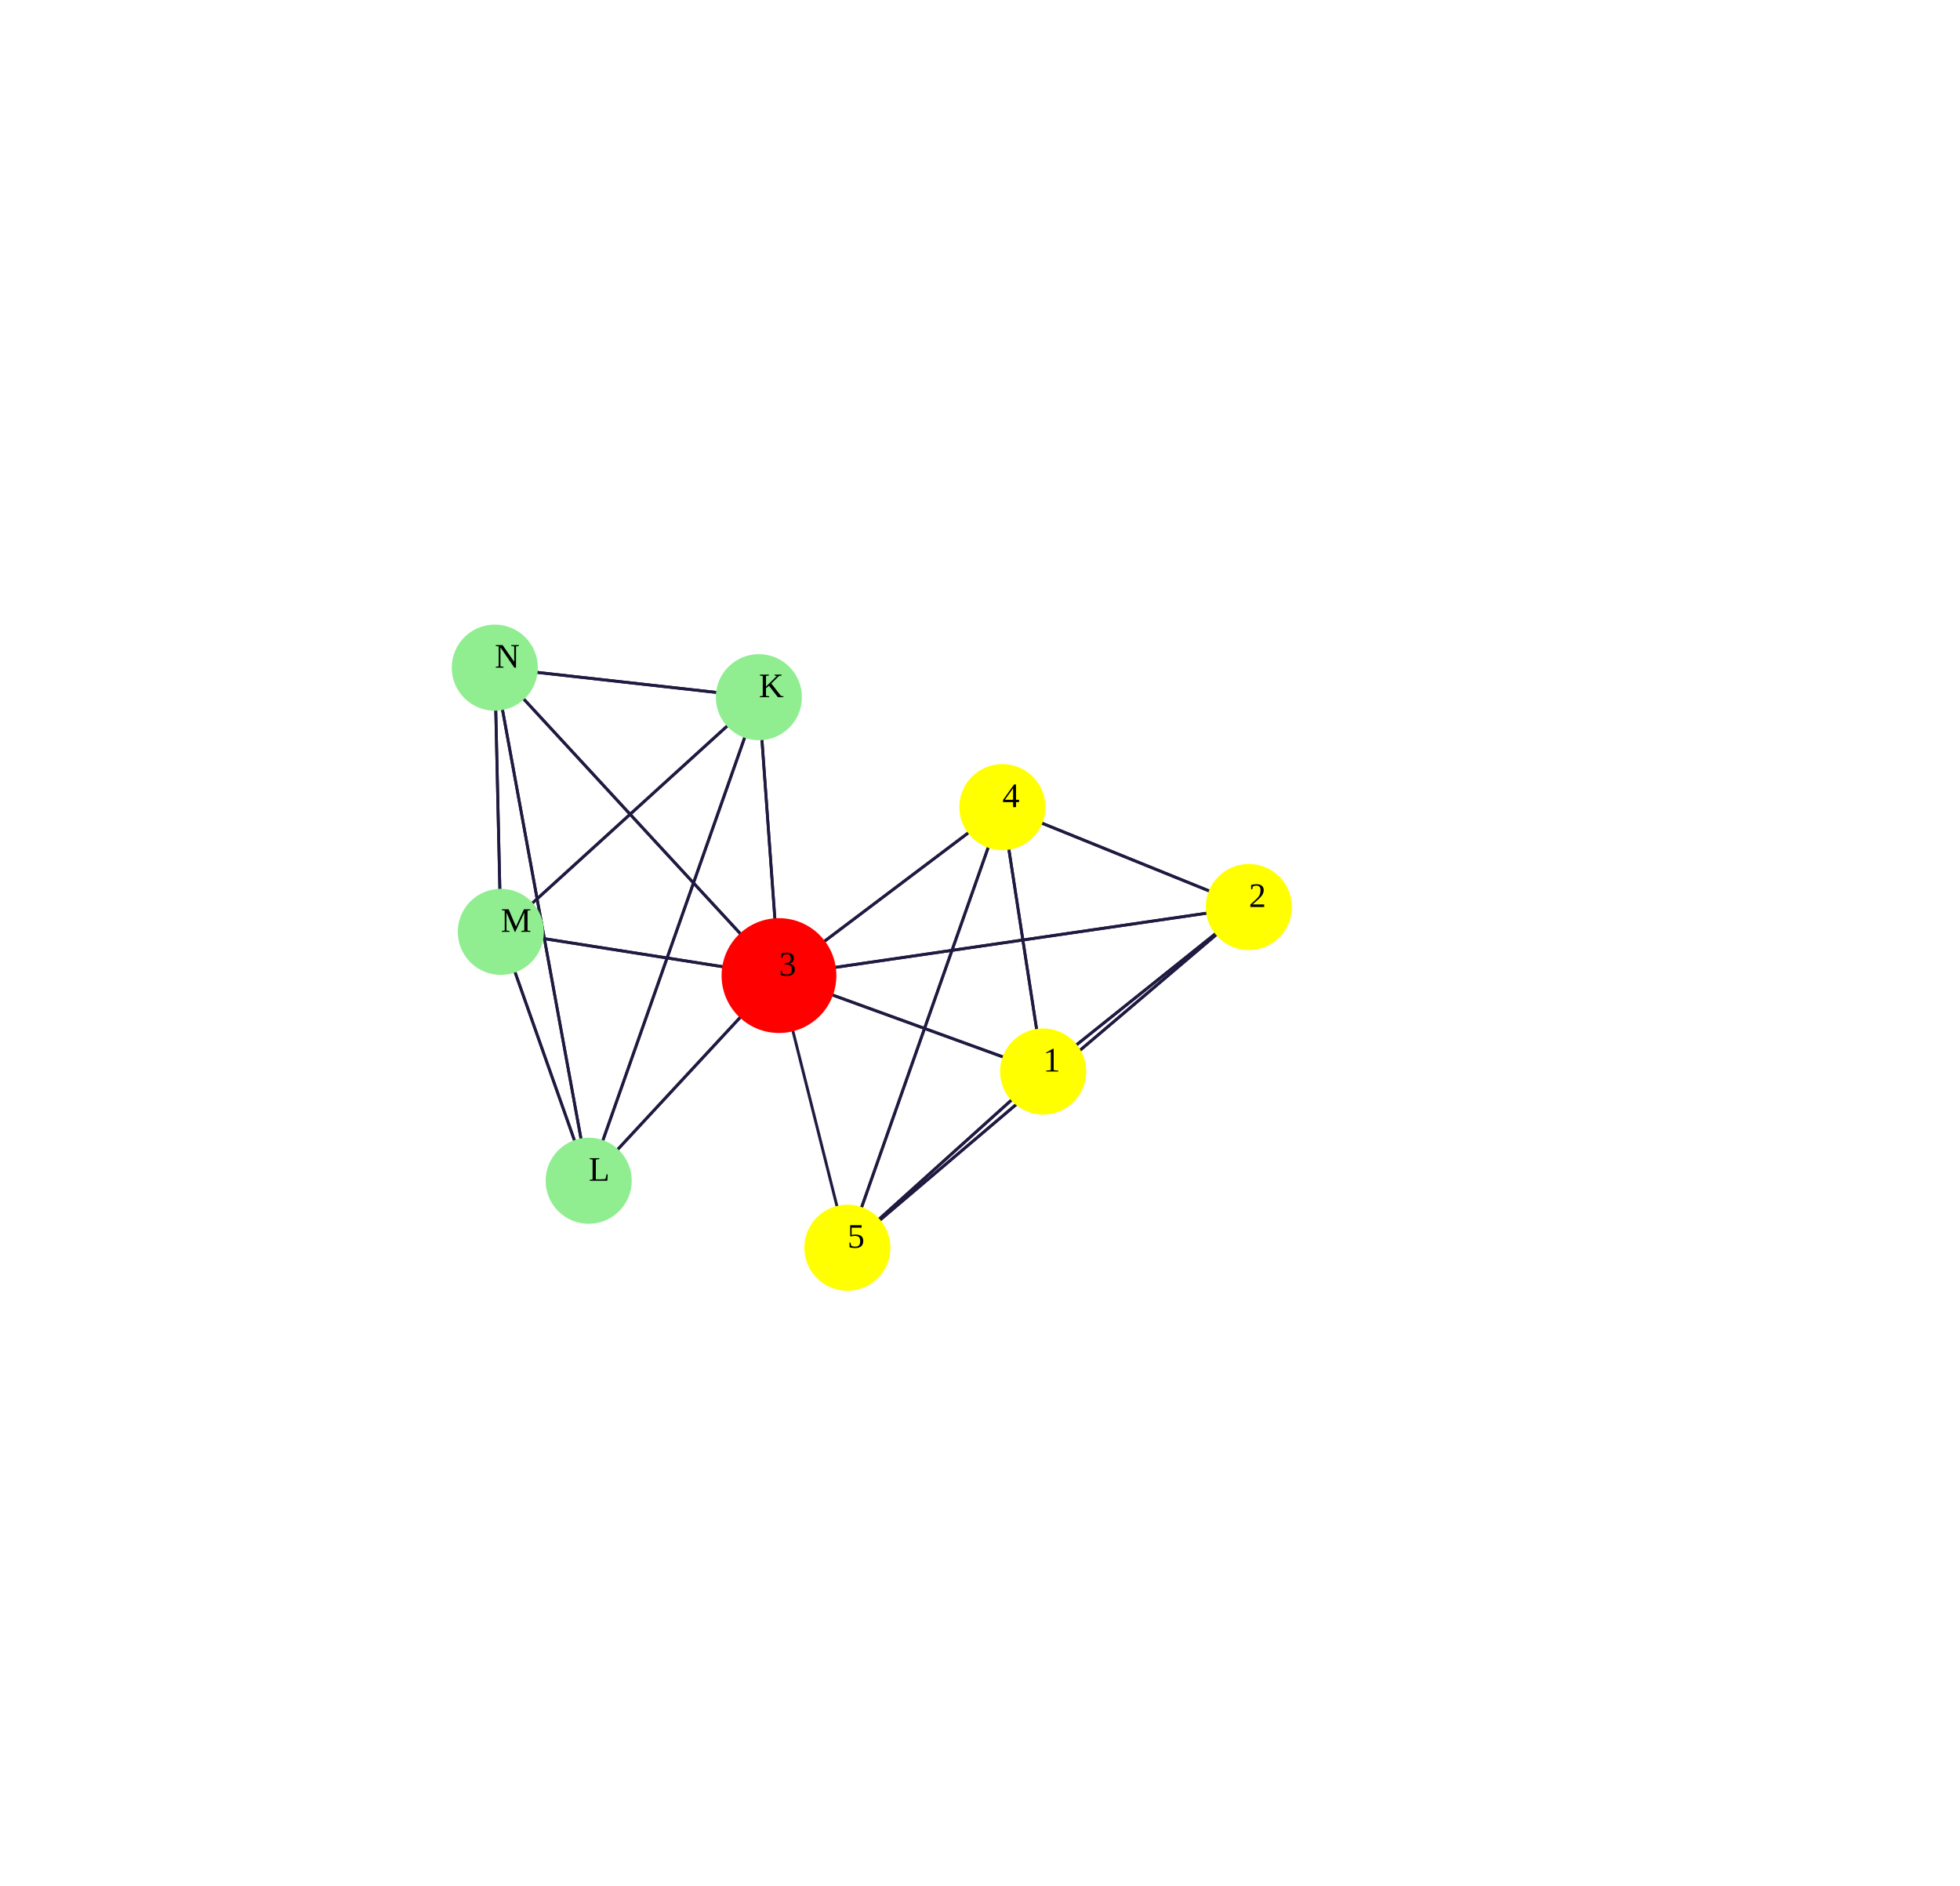
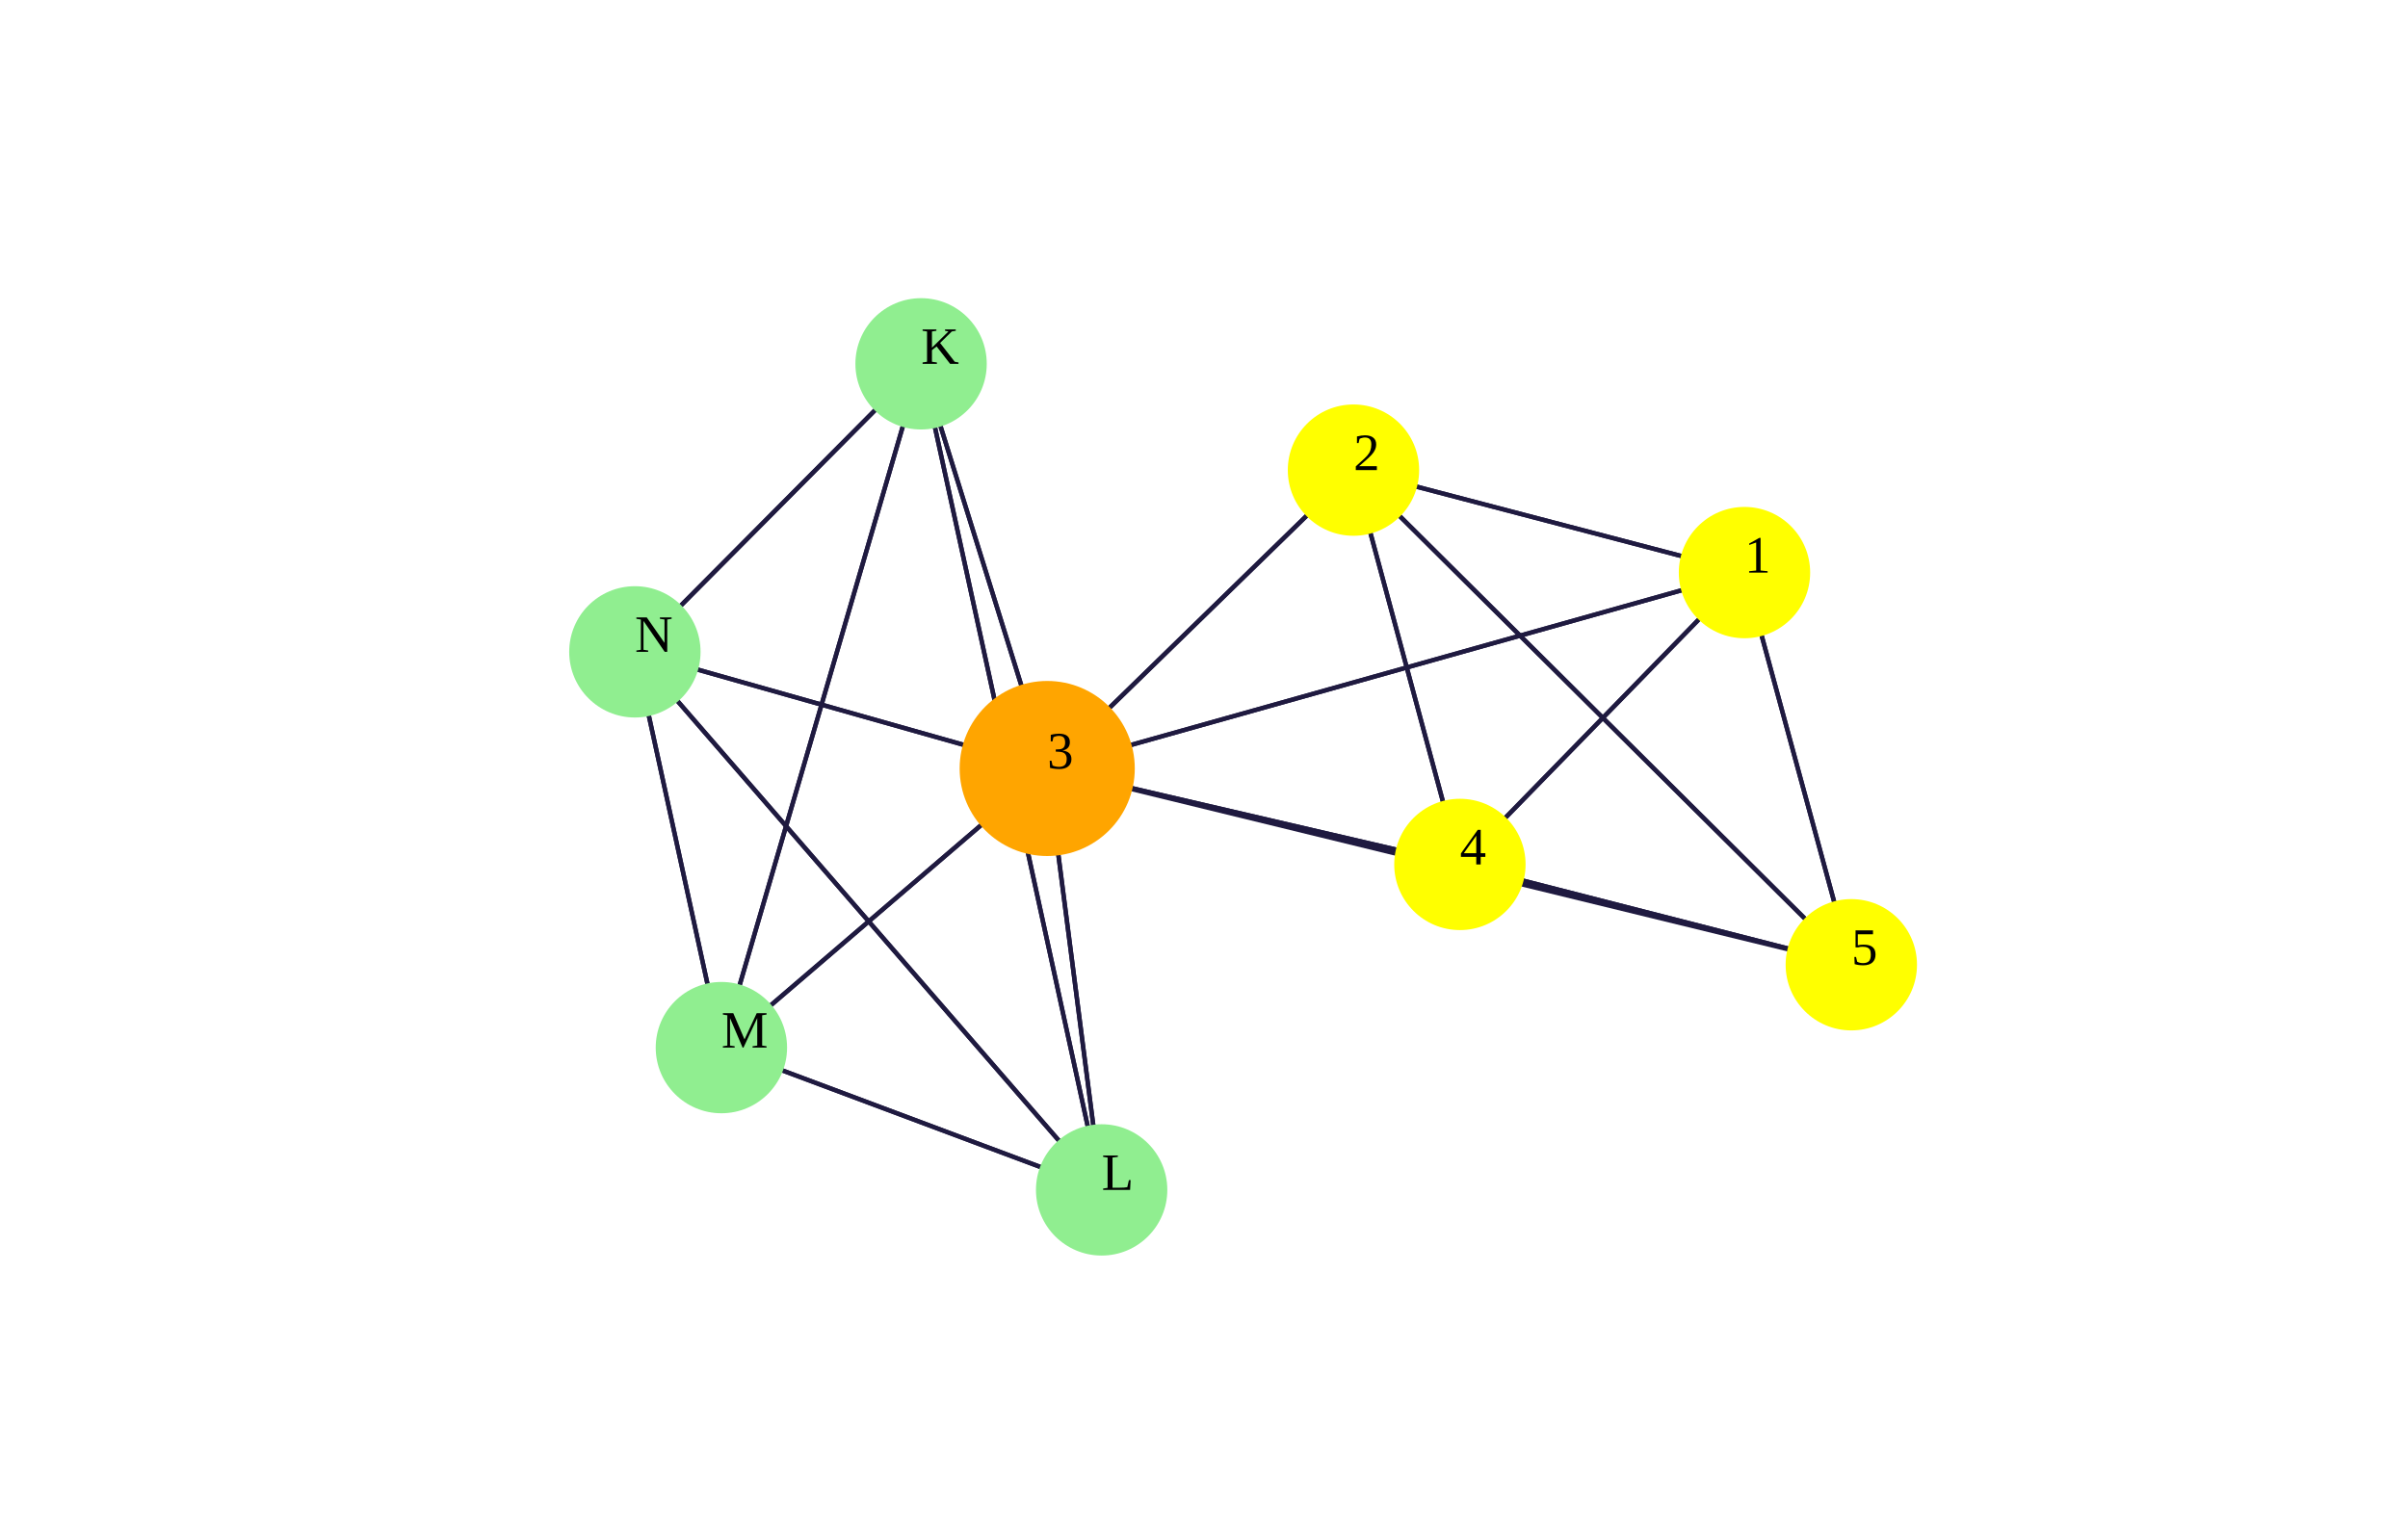
- <svg xmlns="http://www.w3.org/2000/svg" viewBox="0 0 683 657">
+ <svg xmlns="http://www.w3.org/2000/svg" viewBox="0 0 550 350">
  <g class="links" stroke="#1F1A40">
-     <line x1="363.5" x2="435.18" y1="373.3" y2="315.99" strokeWidth="0.45" />
-     <line x1="363.5" x2="271.45" y1="373.3" y2="339.87" strokeWidth="0.45" />
-     <line x1="363.5" x2="349.3" y1="373.3" y2="281.19" strokeWidth="0.45" />
-     <line x1="363.5" x2="295.29" y1="373.3" y2="434.68" strokeWidth="0.45" />
-     <line x1="435.18" x2="363.5" y1="315.99" y2="373.3" strokeWidth="0.45" />
-     <line x1="435.18" x2="271.45" y1="315.99" y2="339.87" strokeWidth="0.45" />
-     <line x1="435.18" x2="349.3" y1="315.99" y2="281.19" strokeWidth="0.45" />
-     <line x1="435.18" x2="295.29" y1="315.99" y2="434.68" strokeWidth="0.45" />
-     <line x1="271.45" x2="363.5" y1="339.87" y2="373.3" strokeWidth="0.45" />
-     <line x1="271.45" x2="435.18" y1="339.87" y2="315.99" strokeWidth="0.45" />
-     <line x1="271.45" x2="349.3" y1="339.87" y2="281.19" strokeWidth="0.45" />
-     <line x1="271.45" x2="264.44" y1="339.87" y2="242.89" strokeWidth="0.45" />
-     <line x1="271.45" x2="205.14" y1="339.87" y2="411.35" strokeWidth="0.45" />
-     <line x1="271.45" x2="174.52" y1="339.87" y2="324.64" strokeWidth="0.45" />
-     <line x1="271.45" x2="172.42" y1="339.87" y2="232.6" strokeWidth="0.45" />
-     <line x1="349.3" x2="271.45" y1="281.19" y2="339.87" strokeWidth="0.45" />
-     <line x1="349.3" x2="295.29" y1="281.19" y2="434.68" strokeWidth="0.45" />
-     <line x1="349.3" x2="363.5" y1="281.19" y2="373.3" strokeWidth="0.45" />
-     <line x1="349.3" x2="435.18" y1="281.19" y2="315.99" strokeWidth="0.45" />
-     <line x1="295.29" x2="349.3" y1="434.68" y2="281.19" strokeWidth="0.45" />
-     <line x1="295.29" x2="363.5" y1="434.68" y2="373.3" strokeWidth="0.45" />
-     <line x1="295.29" x2="435.18" y1="434.68" y2="315.99" strokeWidth="0.45" />
-     <line x1="295.29" x2="271.45" y1="434.68" y2="339.87" strokeWidth="0.45" />
-     <line x1="264.44" x2="271.45" y1="242.89" y2="339.87" strokeWidth="0.45" />
-     <line x1="264.44" x2="205.14" y1="242.89" y2="411.35" strokeWidth="0.45" />
-     <line x1="264.44" x2="174.52" y1="242.89" y2="324.64" strokeWidth="0.45" />
-     <line x1="264.44" x2="172.42" y1="242.89" y2="232.6" strokeWidth="0.45" />
-     <line x1="205.14" x2="271.45" y1="411.35" y2="339.87" strokeWidth="0.45" />
-     <line x1="205.14" x2="172.42" y1="411.35" y2="232.6" strokeWidth="0.45" />
-     <line x1="205.14" x2="174.52" y1="411.35" y2="324.64" strokeWidth="0.45" />
-     <line x1="205.14" x2="264.44" y1="411.35" y2="242.89" strokeWidth="0.45" />
-     <line x1="174.52" x2="205.14" y1="324.64" y2="411.35" strokeWidth="0.45" />
-     <line x1="174.52" x2="172.42" y1="324.64" y2="232.6" strokeWidth="0.45" />
-     <line x1="174.52" x2="271.45" y1="324.64" y2="339.87" strokeWidth="0.45" />
-     <line x1="174.52" x2="264.44" y1="324.64" y2="242.89" strokeWidth="0.45" />
-     <line x1="172.42" x2="174.52" y1="232.6" y2="324.64" strokeWidth="0.45" />
-     <line x1="172.42" x2="205.14" y1="232.6" y2="411.35" strokeWidth="0.45" />
-     <line x1="172.42" x2="271.45" y1="232.6" y2="339.87" strokeWidth="0.45" />
-     <line x1="172.42" x2="264.44" y1="232.6" y2="242.89" strokeWidth="0.45" />
+     <line x1="398.45" x2="309.14" y1="130.82" y2="107.41" strokeWidth="0.45" />
+     <line x1="398.45" x2="239.19" y1="130.82" y2="175.58" strokeWidth="0.45" />
+     <line x1="398.45" x2="333.45" y1="130.82" y2="197.5" strokeWidth="0.45" />
+     <line x1="398.45" x2="422.85" y1="130.82" y2="220.42" strokeWidth="0.45" />
+     <line x1="309.14" x2="398.45" y1="107.41" y2="130.82" strokeWidth="0.45" />
+     <line x1="309.14" x2="239.19" y1="107.41" y2="175.58" strokeWidth="0.45" />
+     <line x1="309.14" x2="333.45" y1="107.41" y2="197.5" strokeWidth="0.45" />
+     <line x1="309.14" x2="422.85" y1="107.41" y2="220.42" strokeWidth="0.45" />
+     <line x1="239.19" x2="398.45" y1="175.58" y2="130.82" strokeWidth="0.45" />
+     <line x1="239.19" x2="309.14" y1="175.58" y2="107.41" strokeWidth="0.45" />
+     <line x1="239.19" x2="333.45" y1="175.58" y2="197.5" strokeWidth="0.45" />
+     <line x1="239.19" x2="210.38" y1="175.58" y2="83.124" strokeWidth="0.45" />
+     <line x1="239.19" x2="251.62" y1="175.58" y2="271.86" strokeWidth="0.45" />
+     <line x1="239.19" x2="164.77" y1="175.58" y2="239.35" strokeWidth="0.45" />
+     <line x1="239.19" x2="145.01" y1="175.58" y2="148.93" strokeWidth="0.45" />
+     <line x1="333.45" x2="239.19" y1="197.5" y2="175.58" strokeWidth="0.45" />
+     <line x1="333.45" x2="422.85" y1="197.5" y2="220.42" strokeWidth="0.45" />
+     <line x1="333.45" x2="398.45" y1="197.5" y2="130.82" strokeWidth="0.45" />
+     <line x1="333.45" x2="309.14" y1="197.5" y2="107.41" strokeWidth="0.45" />
+     <line x1="422.85" x2="333.45" y1="220.42" y2="197.5" strokeWidth="0.45" />
+     <line x1="422.85" x2="398.45" y1="220.42" y2="130.82" strokeWidth="0.45" />
+     <line x1="422.85" x2="309.14" y1="220.42" y2="107.41" strokeWidth="0.45" />
+     <line x1="422.85" x2="239.19" y1="220.42" y2="175.58" strokeWidth="0.45" />
+     <line x1="210.38" x2="239.19" y1="83.124" y2="175.58" strokeWidth="0.45" />
+     <line x1="210.38" x2="251.62" y1="83.124" y2="271.86" strokeWidth="0.45" />
+     <line x1="210.38" x2="164.77" y1="83.124" y2="239.35" strokeWidth="0.45" />
+     <line x1="210.38" x2="145.01" y1="83.124" y2="148.93" strokeWidth="0.45" />
+     <line x1="251.62" x2="239.19" y1="271.86" y2="175.58" strokeWidth="0.45" />
+     <line x1="251.62" x2="145.01" y1="271.86" y2="148.93" strokeWidth="0.45" />
+     <line x1="251.62" x2="164.77" y1="271.86" y2="239.35" strokeWidth="0.45" />
+     <line x1="251.62" x2="210.38" y1="271.86" y2="83.124" strokeWidth="0.45" />
+     <line x1="164.77" x2="251.62" y1="239.35" y2="271.86" strokeWidth="0.45" />
+     <line x1="164.77" x2="145.01" y1="239.35" y2="148.93" strokeWidth="0.45" />
+     <line x1="164.77" x2="239.19" y1="239.35" y2="175.58" strokeWidth="0.45" />
+     <line x1="164.77" x2="210.38" y1="239.35" y2="83.124" strokeWidth="0.45" />
+     <line x1="145.01" x2="164.77" y1="148.93" y2="239.35" strokeWidth="0.45" />
+     <line x1="145.01" x2="251.62" y1="148.93" y2="271.86" strokeWidth="0.45" />
+     <line x1="145.01" x2="239.19" y1="148.93" y2="175.58" strokeWidth="0.45" />
+     <line x1="145.01" x2="210.38" y1="148.93" y2="83.124" strokeWidth="0.45" />
  </g>
  <g class="nodes">
-     <circle cx="363.5" cy="373.3" r="15" fill="#ff0" />
-     <circle cx="435.18" cy="315.99" r="15" fill="#ff0" />
-     <circle cx="271.45" cy="339.87" r="20" fill="red" />
-     <circle cx="349.3" cy="281.19" r="15" fill="#ff0" />
-     <circle cx="295.29" cy="434.68" r="15" fill="#ff0" />
-     <circle cx="264.44" cy="242.89" r="15" fill="#90ee90" />
-     <circle cx="205.14" cy="411.35" r="15" fill="#90ee90" />
-     <circle cx="174.52" cy="324.64" r="15" fill="#90ee90" />
-     <circle cx="172.42" cy="232.6" r="15" fill="#90ee90" />
+     <circle cx="398.45" cy="130.82" r="15" fill="#ff0" />
+     <circle cx="309.14" cy="107.41" r="15" fill="#ff0" />
+     <circle cx="239.19" cy="175.58" r="20" fill="orange" />
+     <circle cx="333.45" cy="197.5" r="15" fill="#ff0" />
+     <circle cx="422.85" cy="220.42" r="15" fill="#ff0" />
+     <circle cx="210.38" cy="83.124" r="15" fill="#90ee90" />
+     <circle cx="251.62" cy="271.86" r="15" fill="#90ee90" />
+     <circle cx="164.77" cy="239.35" r="15" fill="#90ee90" />
+     <circle cx="145.01" cy="148.93" r="15" fill="#90ee90" />
  </g>
  <g class="labels">
-     <text class="text-label" transform="translate(363.5 373.3)">1</text>
-     <text class="text-label" transform="translate(435.18 315.99)">2</text>
-     <text class="text-label" transform="translate(271.45 339.87)">3</text>
-     <text class="text-label" transform="translate(349.3 281.19)">4</text>
-     <text class="text-label" transform="translate(295.29 434.68)">5</text>
-     <text class="text-label" transform="translate(264.44 242.89)">K</text>
-     <text class="text-label" transform="translate(205.14 411.35)">L</text>
-     <text class="text-label" transform="translate(174.52 324.64)">M</text>
-     <text class="text-label" transform="translate(172.42 232.6)">N</text>
+     <text class="text-label" transform="translate(398.45 130.82)">1</text>
+     <text class="text-label" transform="translate(309.14 107.41)">2</text>
+     <text class="text-label" transform="translate(239.19 175.58)">3</text>
+     <text class="text-label" transform="translate(333.45 197.5)">4</text>
+     <text class="text-label" transform="translate(422.85 220.42)">5</text>
+     <text class="text-label" transform="translate(210.38 83.124)">K</text>
+     <text class="text-label" transform="translate(251.62 271.86)">L</text>
+     <text class="text-label" transform="translate(164.77 239.35)">M</text>
+     <text class="text-label" transform="translate(145.01 148.93)">N</text>
  </g>
</svg>
